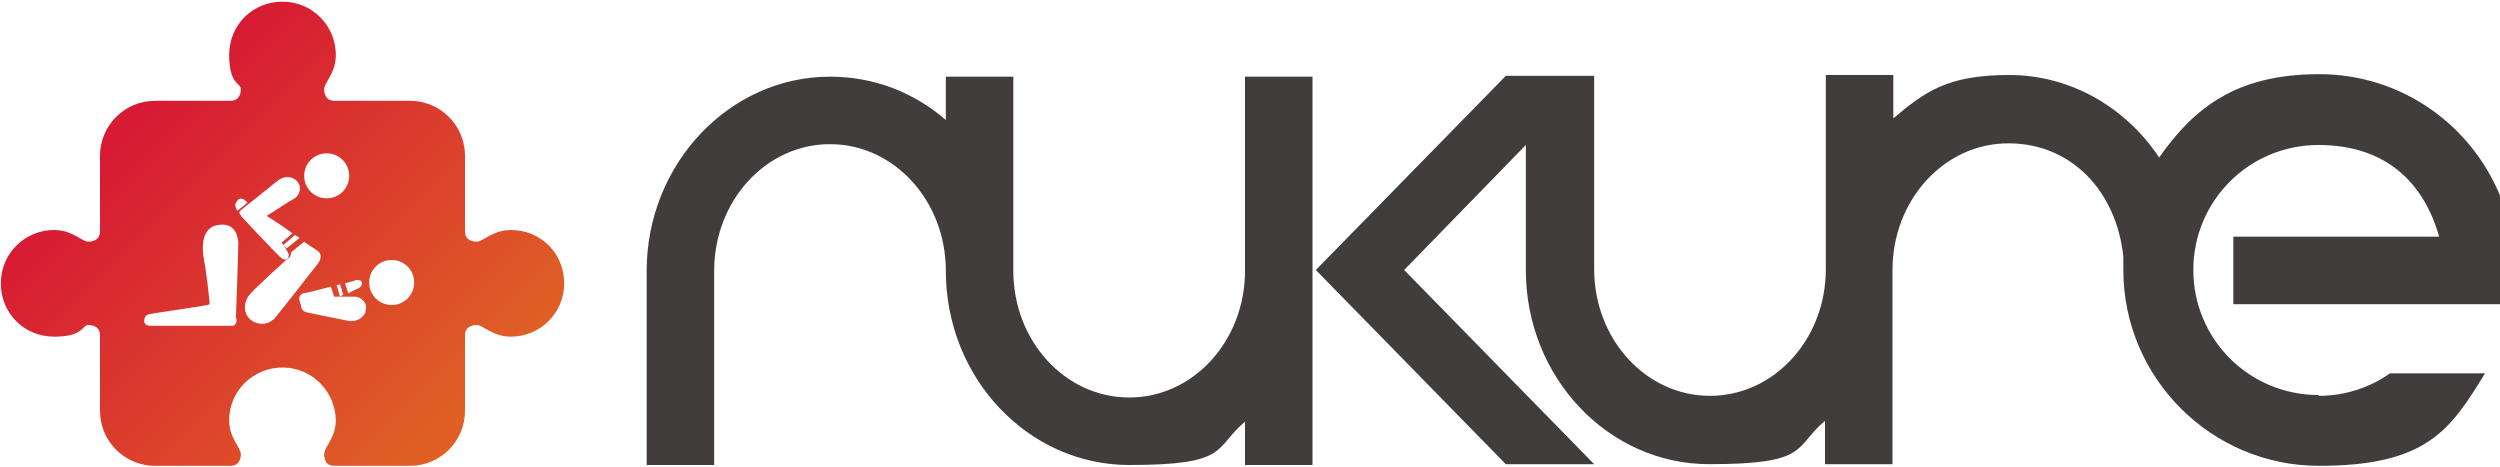
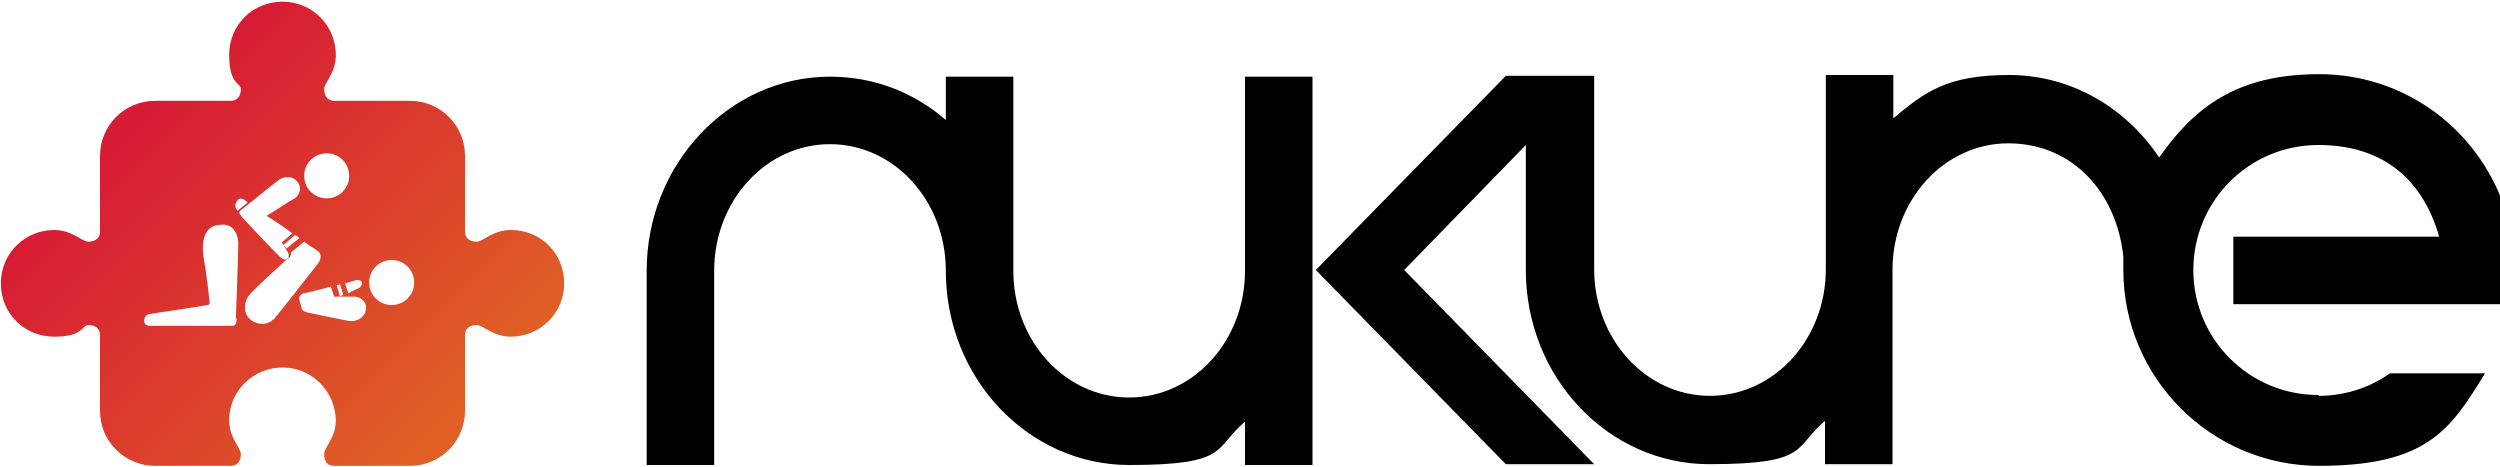
<svg xmlns="http://www.w3.org/2000/svg" id="_レイヤー_1" data-name="レイヤー_1" version="1.1" viewBox="0 0 300 56">
  <defs>
    <linearGradient id="_名称未設定グラデーション_3" data-name="名称未設定グラデーション 3" x1="15.8" y1="15.9" x2="51.7" y2="51.8" gradientUnits="userSpaceOnUse">
      <stop offset="0" stop-color="#d71b34" />
      <stop offset="1" stop-color="#df5f25" />
    </linearGradient>
  </defs>
-   <path d="M149.4,9.2v23.3c0,8.4-6.2,15.2-13.9,15.2s-13.9-6.8-13.9-15.2V9.2h-8.1v5.2c-3.8-3.3-8.6-5.2-13.9-5.2-12.1,0-22,10.5-22,23.3v23.3h8.1v-23.3c0-8.4,6.2-15.2,13.9-15.2s13.9,6.8,13.9,15.2c0,12.9,9.9,23.3,22,23.3s10.1-2,13.9-5.2v5.2h8.1V9.2h-8.1Z" fill="#413d3c" />
-   <path d="M278.2,47.4c-8.3,0-15-6.7-15-15s6.7-15,15-15,12.7,4.7,14.5,11h-24.7v8.1h32.1v-12.8c-3.5-8.7-11.9-14.8-21.8-14.8s-15,4-19.2,10c-4-6-10.6-9.9-18-9.9s-10.1,2-13.9,5.2v-5.2h-8.1v23.3c0,8.4-6.2,15.2-13.9,15.2s-13.9-6.8-13.9-15.2V9.1h0,0s-10.6,0-10.6,0l-22.8,23.3,22.8,23.3h10.6l-22.8-23.3,14.6-15v15c0,12.9,9.9,23.3,22,23.3s10.1-2,13.9-5.2v5.2h8.1v-23.3c0-8.4,6.2-15.2,13.9-15.2s13,5.9,13.8,13.6c0,.5,0,1.1,0,1.6,0,12.9,10.5,23.5,23.5,23.5s15.8-4.4,19.9-11.1h-11.4c-2.4,1.7-5.4,2.7-8.5,2.7Z" fill="#413d3c" />
-   <path d="M61.3,27.6c-2.2,0-3.3,1.4-4.1,1.4s-1.4-.4-1.4-1.2v-9.1c0-3.7-3-6.6-6.6-6.6h-9.1c-.8,0-1.2-.6-1.2-1.4s1.4-1.9,1.4-4.1c0-3.5-2.8-6.4-6.4-6.4s-6.4,2.8-6.4,6.4,1.4,3.3,1.4,4.1-.4,1.4-1.2,1.4h-9.1c-3.7,0-6.6,3-6.6,6.6v9.1c0,.8-.6,1.2-1.4,1.2s-1.9-1.4-4.1-1.4c-3.5,0-6.4,2.8-6.4,6.4s2.8,6.4,6.4,6.4,3.3-1.4,4.1-1.4,1.4.4,1.4,1.2v9.1c0,3.7,3,6.6,6.6,6.6h9.1c.8,0,1.2-.6,1.2-1.4s-1.4-1.9-1.4-4.1c0-3.5,2.9-6.3,6.4-6.3s6.3,2.8,6.4,6.3c0,2.2-1.4,3.2-1.4,4.1s.4,1.4,1.2,1.4h9.1c3.7,0,6.6-3,6.6-6.6v-9.1c0-.8.6-1.2,1.4-1.2s1.9,1.4,4.1,1.4c3.5,0,6.4-2.8,6.4-6.4s-2.8-6.4-6.4-6.4ZM43.4,33.8c.1.3,0,.6-.4.8s-.7.3-1.2.6l-.4-1.2c.7-.2,1.2-.3,1.3-.4.2,0,.6,0,.7.2ZM39.2,18.4c1.5,0,2.7,1.2,2.7,2.7s-1.2,2.7-2.7,2.7-2.7-1.2-2.7-2.7,1.2-2.7,2.7-2.7ZM41.2,35.4c-.1,0-.3.1-.4.2l-.4-1.4c.1,0,.3,0,.4-.1l.4,1.3ZM28.5,24c.5-.4.9,0,1.2.3-.4.4-.9.7-1.2,1-.3-.4-.4-.9,0-1.2ZM28.4,38.2c0,.7-.2.9-.6.9h-9.7c-.5,0-.8-.2-.8-.6s.2-.7.6-.8,6.7-1,7-1.1c.3,0,.3-.4.2-.7,0-.3-.4-3.7-.7-5.2-.2-1.5,0-3.5,1.8-3.7,1.7-.3,2.3.9,2.4,2.1,0,1.2-.3,9.2-.3,9.2ZM28.8,25.7c-.1-.1-.1-.2,0-.4.9-.7,4-3.2,4.5-3.6.6-.5,1.6-.7,2.3,0s.4,1.8-.4,2.2c-.6.3-2.5,1.6-3.2,2,.6.4,1.9,1.2,3.1,2.1l-1.3,1.1s0,0,0,0c.4.5.6,1,.7,1.1.2.3.2.6,0,.8-.2.2-.4.2-.7,0-.3-.2-4-4.1-4.8-5ZM35.9,28.6l-1.5,1.2c-.1-.1-.2-.2-.4-.4l1.4-1.2c.2.1.3.2.5.3ZM32.8,38.3c-.6.7-1.9.8-2.8,0-1-.9-.6-2.4,0-3,.6-.7,4.5-4.3,4.7-4.4.1,0,.3-.4.2-.6l1.6-1.3c.8.6,1.5,1,1.6,1.1.5.3.5,1,0,1.6-.4.5-4.7,6-5.3,6.7ZM43.9,37.4c-.5,1.1-1.5,1.2-2.1,1.1-.6-.1-4.4-.9-4.9-1-.5-.1-.7-.4-.7-.5,0,0-.2-.8-.3-1.1,0-.4.2-.6.5-.7.2,0,1.8-.4,3.3-.8l.4,1.2c.9,0,2.2,0,2.5,0,.6,0,1.7.7,1.2,1.9ZM47,36.6c-1.5,0-2.7-1.2-2.7-2.7s1.2-2.7,2.7-2.7,2.7,1.2,2.7,2.7-1.2,2.7-2.7,2.7Z" fill="url(#_名称未設定グラデーション_3)" />
+   <path class="logo-text" d="M149.4,9.2v23.3c0,8.4-6.2,15.2-13.9,15.2s-13.9-6.8-13.9-15.2V9.2h-8.1v5.2c-3.8-3.3-8.6-5.2-13.9-5.2-12.1,0-22,10.5-22,23.3v23.3h8.1v-23.3c0-8.4,6.2-15.2,13.9-15.2s13.9,6.8,13.9,15.2c0,12.9,9.9,23.3,22,23.3s10.1-2,13.9-5.2v5.2h8.1V9.2h-8.1Z" fill="currentColor" />
+   <path class="logo-text" d="M278.2,47.4c-8.3,0-15-6.7-15-15s6.7-15,15-15,12.7,4.7,14.5,11h-24.7v8.1h32.1v-12.8c-3.5-8.7-11.9-14.8-21.8-14.8s-15,4-19.2,10c-4-6-10.6-9.9-18-9.9s-10.1,2-13.9,5.2v-5.2h-8.1v23.3c0,8.4-6.2,15.2-13.9,15.2s-13.9-6.8-13.9-15.2V9.1h0,0s-10.6,0-10.6,0l-22.8,23.3,22.8,23.3h10.6l-22.8-23.3,14.6-15v15c0,12.9,9.9,23.3,22,23.3s10.1-2,13.9-5.2v5.2h8.1v-23.3c0-8.4,6.2-15.2,13.9-15.2s13,5.9,13.8,13.6c0,.5,0,1.1,0,1.6,0,12.9,10.5,23.5,23.5,23.5s15.8-4.4,19.9-11.1h-11.4c-2.4,1.7-5.4,2.7-8.5,2.7Z" fill="currentColor" />
+   <path class="logo-icon" d="M61.3,27.6c-2.2,0-3.3,1.4-4.1,1.4s-1.4-.4-1.4-1.2v-9.1c0-3.7-3-6.6-6.6-6.6h-9.1c-.8,0-1.2-.6-1.2-1.4s1.4-1.9,1.4-4.1c0-3.5-2.8-6.4-6.4-6.4s-6.4,2.8-6.4,6.4,1.4,3.3,1.4,4.1-.4,1.4-1.2,1.4h-9.1c-3.7,0-6.6,3-6.6,6.6v9.1c0,.8-.6,1.2-1.4,1.2s-1.9-1.4-4.1-1.4c-3.5,0-6.4,2.8-6.4,6.4s2.8,6.4,6.4,6.4,3.3-1.4,4.1-1.4,1.4.4,1.4,1.2v9.1c0,3.7,3,6.6,6.6,6.6h9.1c.8,0,1.2-.6,1.2-1.4s-1.4-1.9-1.4-4.1c0-3.5,2.9-6.3,6.4-6.3s6.3,2.8,6.4,6.3c0,2.2-1.4,3.2-1.4,4.1s.4,1.4,1.2,1.4h9.1c3.7,0,6.6-3,6.6-6.6v-9.1c0-.8.6-1.2,1.4-1.2s1.9,1.4,4.1,1.4c3.5,0,6.4-2.8,6.4-6.4s-2.8-6.4-6.4-6.4ZM43.4,33.8c.1.3,0,.6-.4.8s-.7.3-1.2.6l-.4-1.2c.7-.2,1.2-.3,1.3-.4.2,0,.6,0,.7.2ZM39.2,18.4c1.5,0,2.7,1.2,2.7,2.7s-1.2,2.7-2.7,2.7-2.7-1.2-2.7-2.7,1.2-2.7,2.7-2.7ZM41.2,35.4c-.1,0-.3.1-.4.2l-.4-1.4c.1,0,.3,0,.4-.1l.4,1.3ZM28.5,24c.5-.4.9,0,1.2.3-.4.4-.9.7-1.2,1-.3-.4-.4-.9,0-1.2ZM28.4,38.2c0,.7-.2.9-.6.9h-9.7c-.5,0-.8-.2-.8-.6s.2-.7.6-.8,6.7-1,7-1.1c.3,0,.3-.4.2-.7,0-.3-.4-3.7-.7-5.2-.2-1.5,0-3.5,1.8-3.7,1.7-.3,2.3.9,2.4,2.1,0,1.2-.3,9.2-.3,9.2ZM28.8,25.7c-.1-.1-.1-.2,0-.4.9-.7,4-3.2,4.5-3.6.6-.5,1.6-.7,2.3,0s.4,1.8-.4,2.2c-.6.3-2.5,1.6-3.2,2,.6.4,1.9,1.2,3.1,2.1l-1.3,1.1s0,0,0,0c.4.5.6,1,.7,1.1.2.3.2.6,0,.8-.2.2-.4.2-.7,0-.3-.2-4-4.1-4.8-5ZM35.9,28.6l-1.5,1.2c-.1-.1-.2-.2-.4-.4l1.4-1.2c.2.1.3.2.5.3ZM32.8,38.3c-.6.7-1.9.8-2.8,0-1-.9-.6-2.4,0-3,.6-.7,4.5-4.3,4.7-4.4.1,0,.3-.4.2-.6l1.6-1.3c.8.6,1.5,1,1.6,1.1.5.3.5,1,0,1.6-.4.5-4.7,6-5.3,6.7ZM43.9,37.4c-.5,1.1-1.5,1.2-2.1,1.1-.6-.1-4.4-.9-4.9-1-.5-.1-.7-.4-.7-.5,0,0-.2-.8-.3-1.1,0-.4.2-.6.5-.7.2,0,1.8-.4,3.3-.8l.4,1.2c.9,0,2.2,0,2.5,0,.6,0,1.7.7,1.2,1.9ZM47,36.6c-1.5,0-2.7-1.2-2.7-2.7s1.2-2.7,2.7-2.7,2.7,1.2,2.7,2.7-1.2,2.7-2.7,2.7Z" fill="url(#_名称未設定グラデーション_3)" />
</svg>
